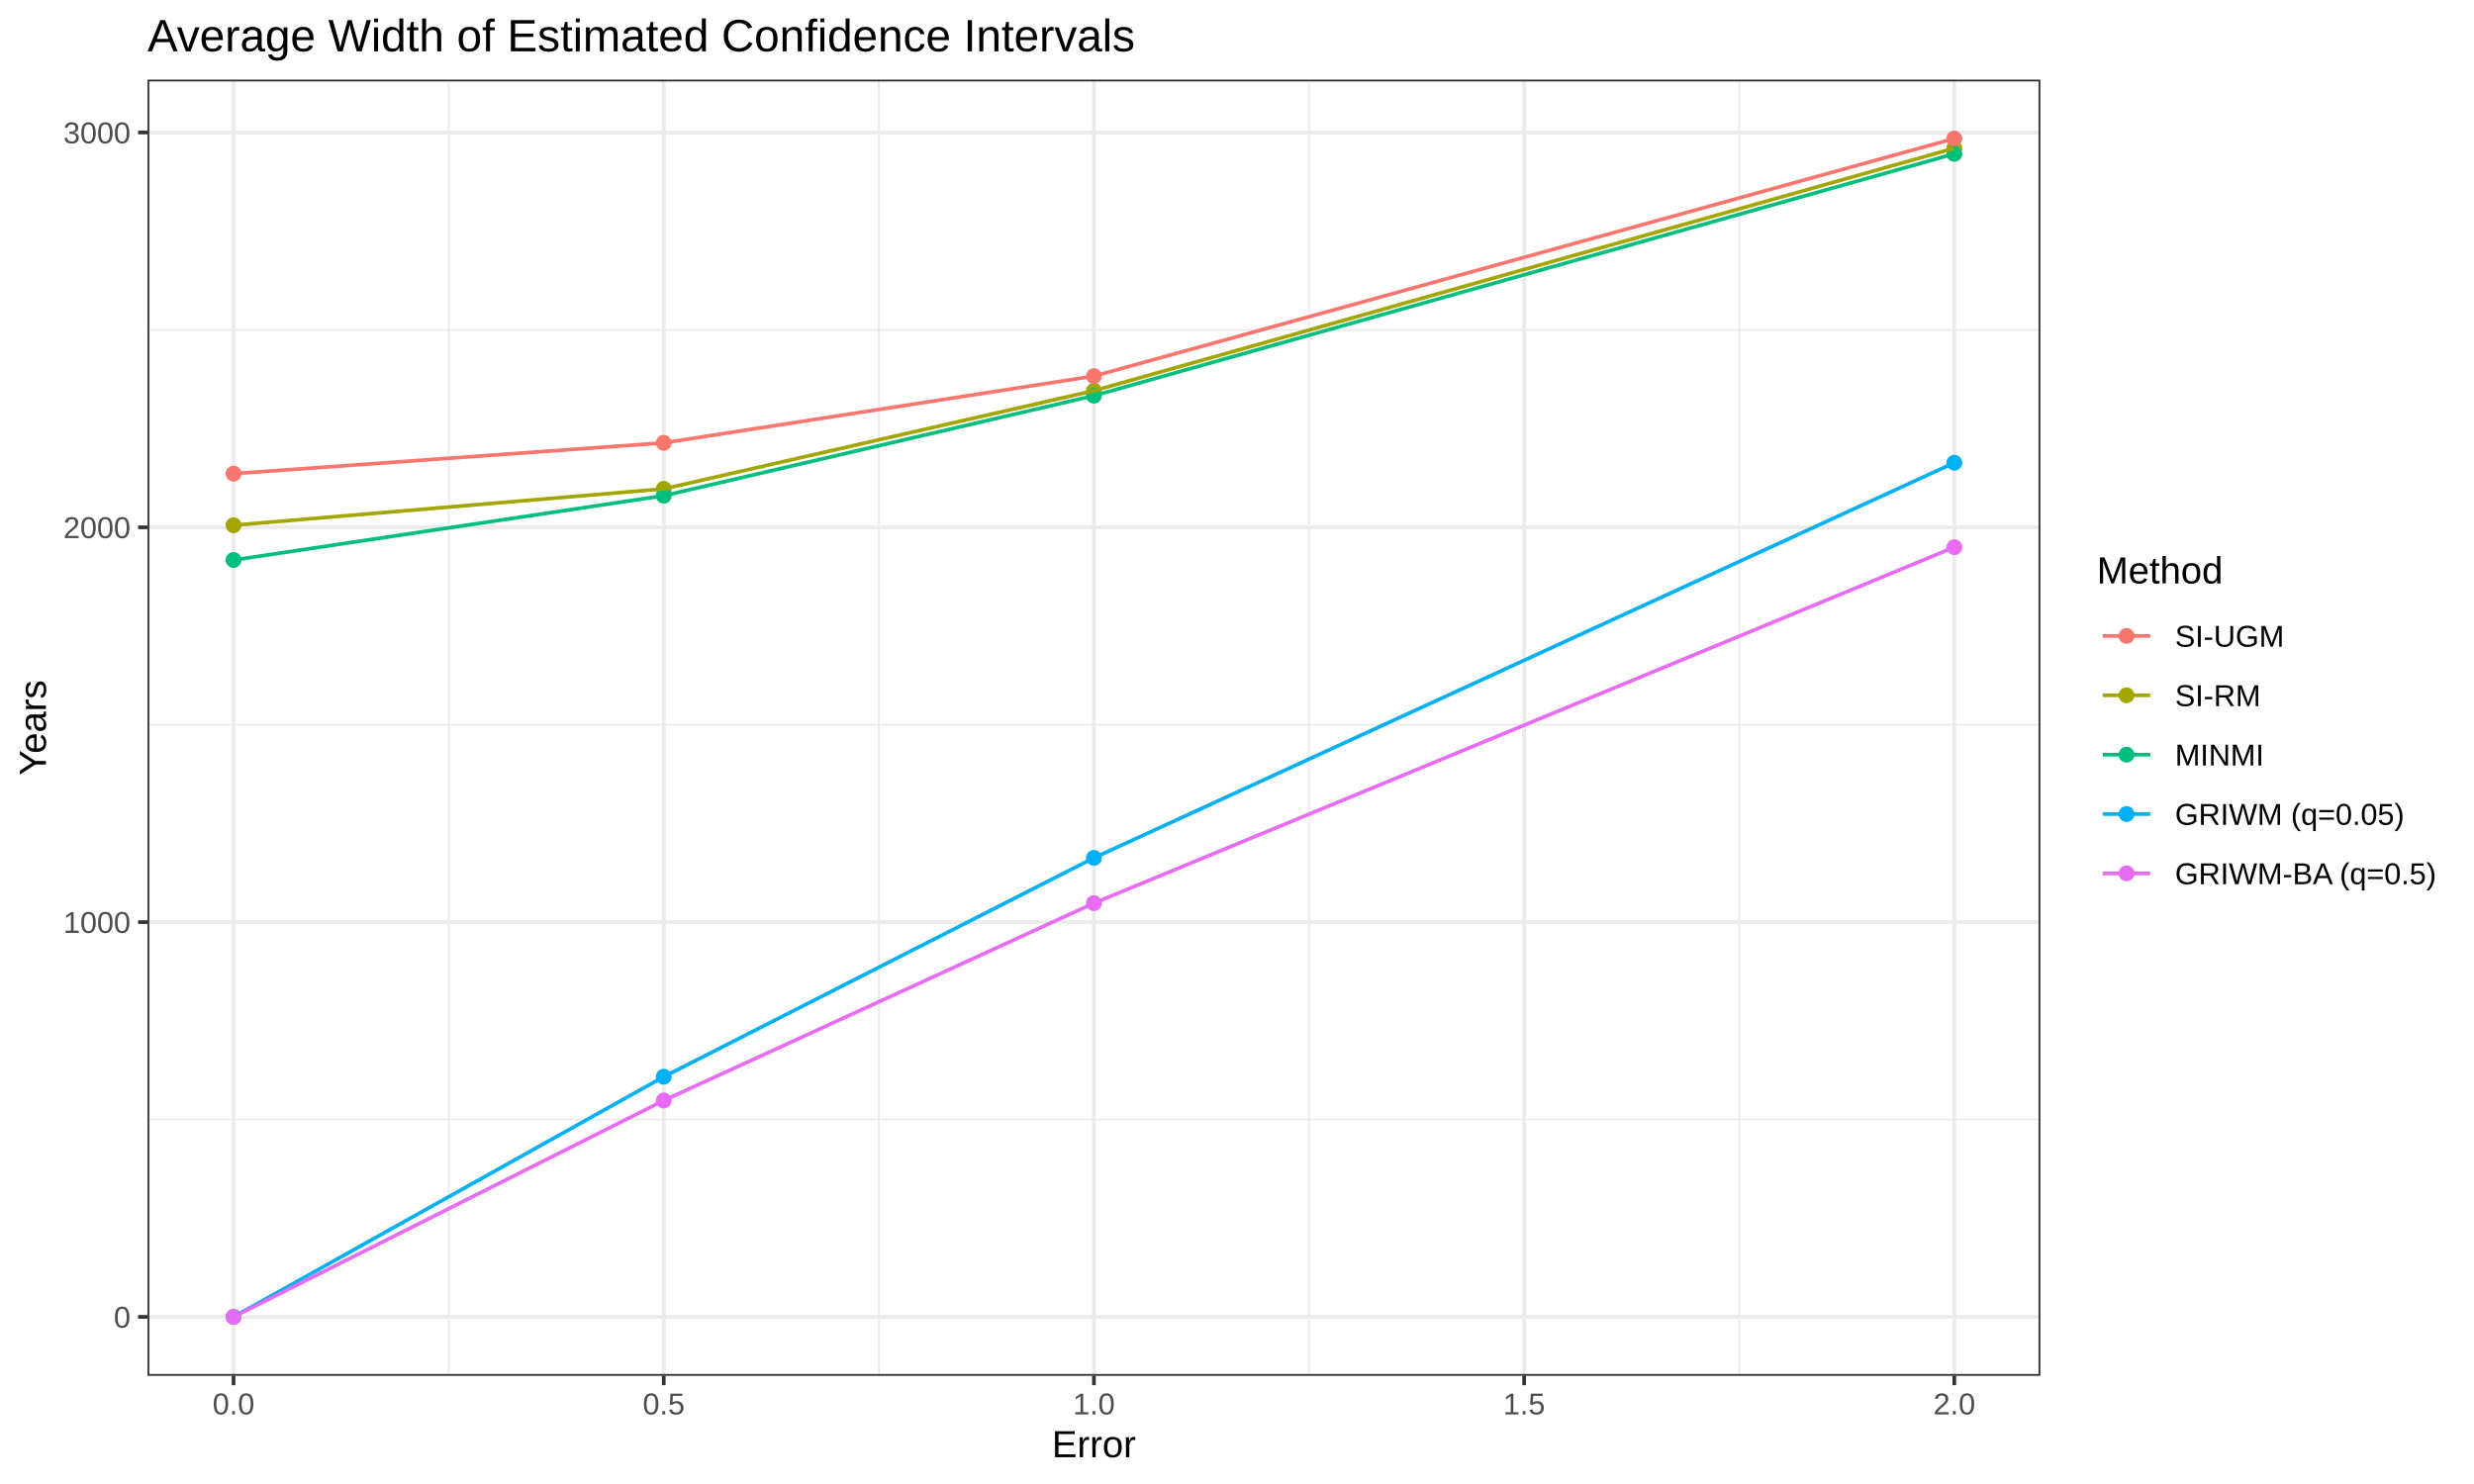
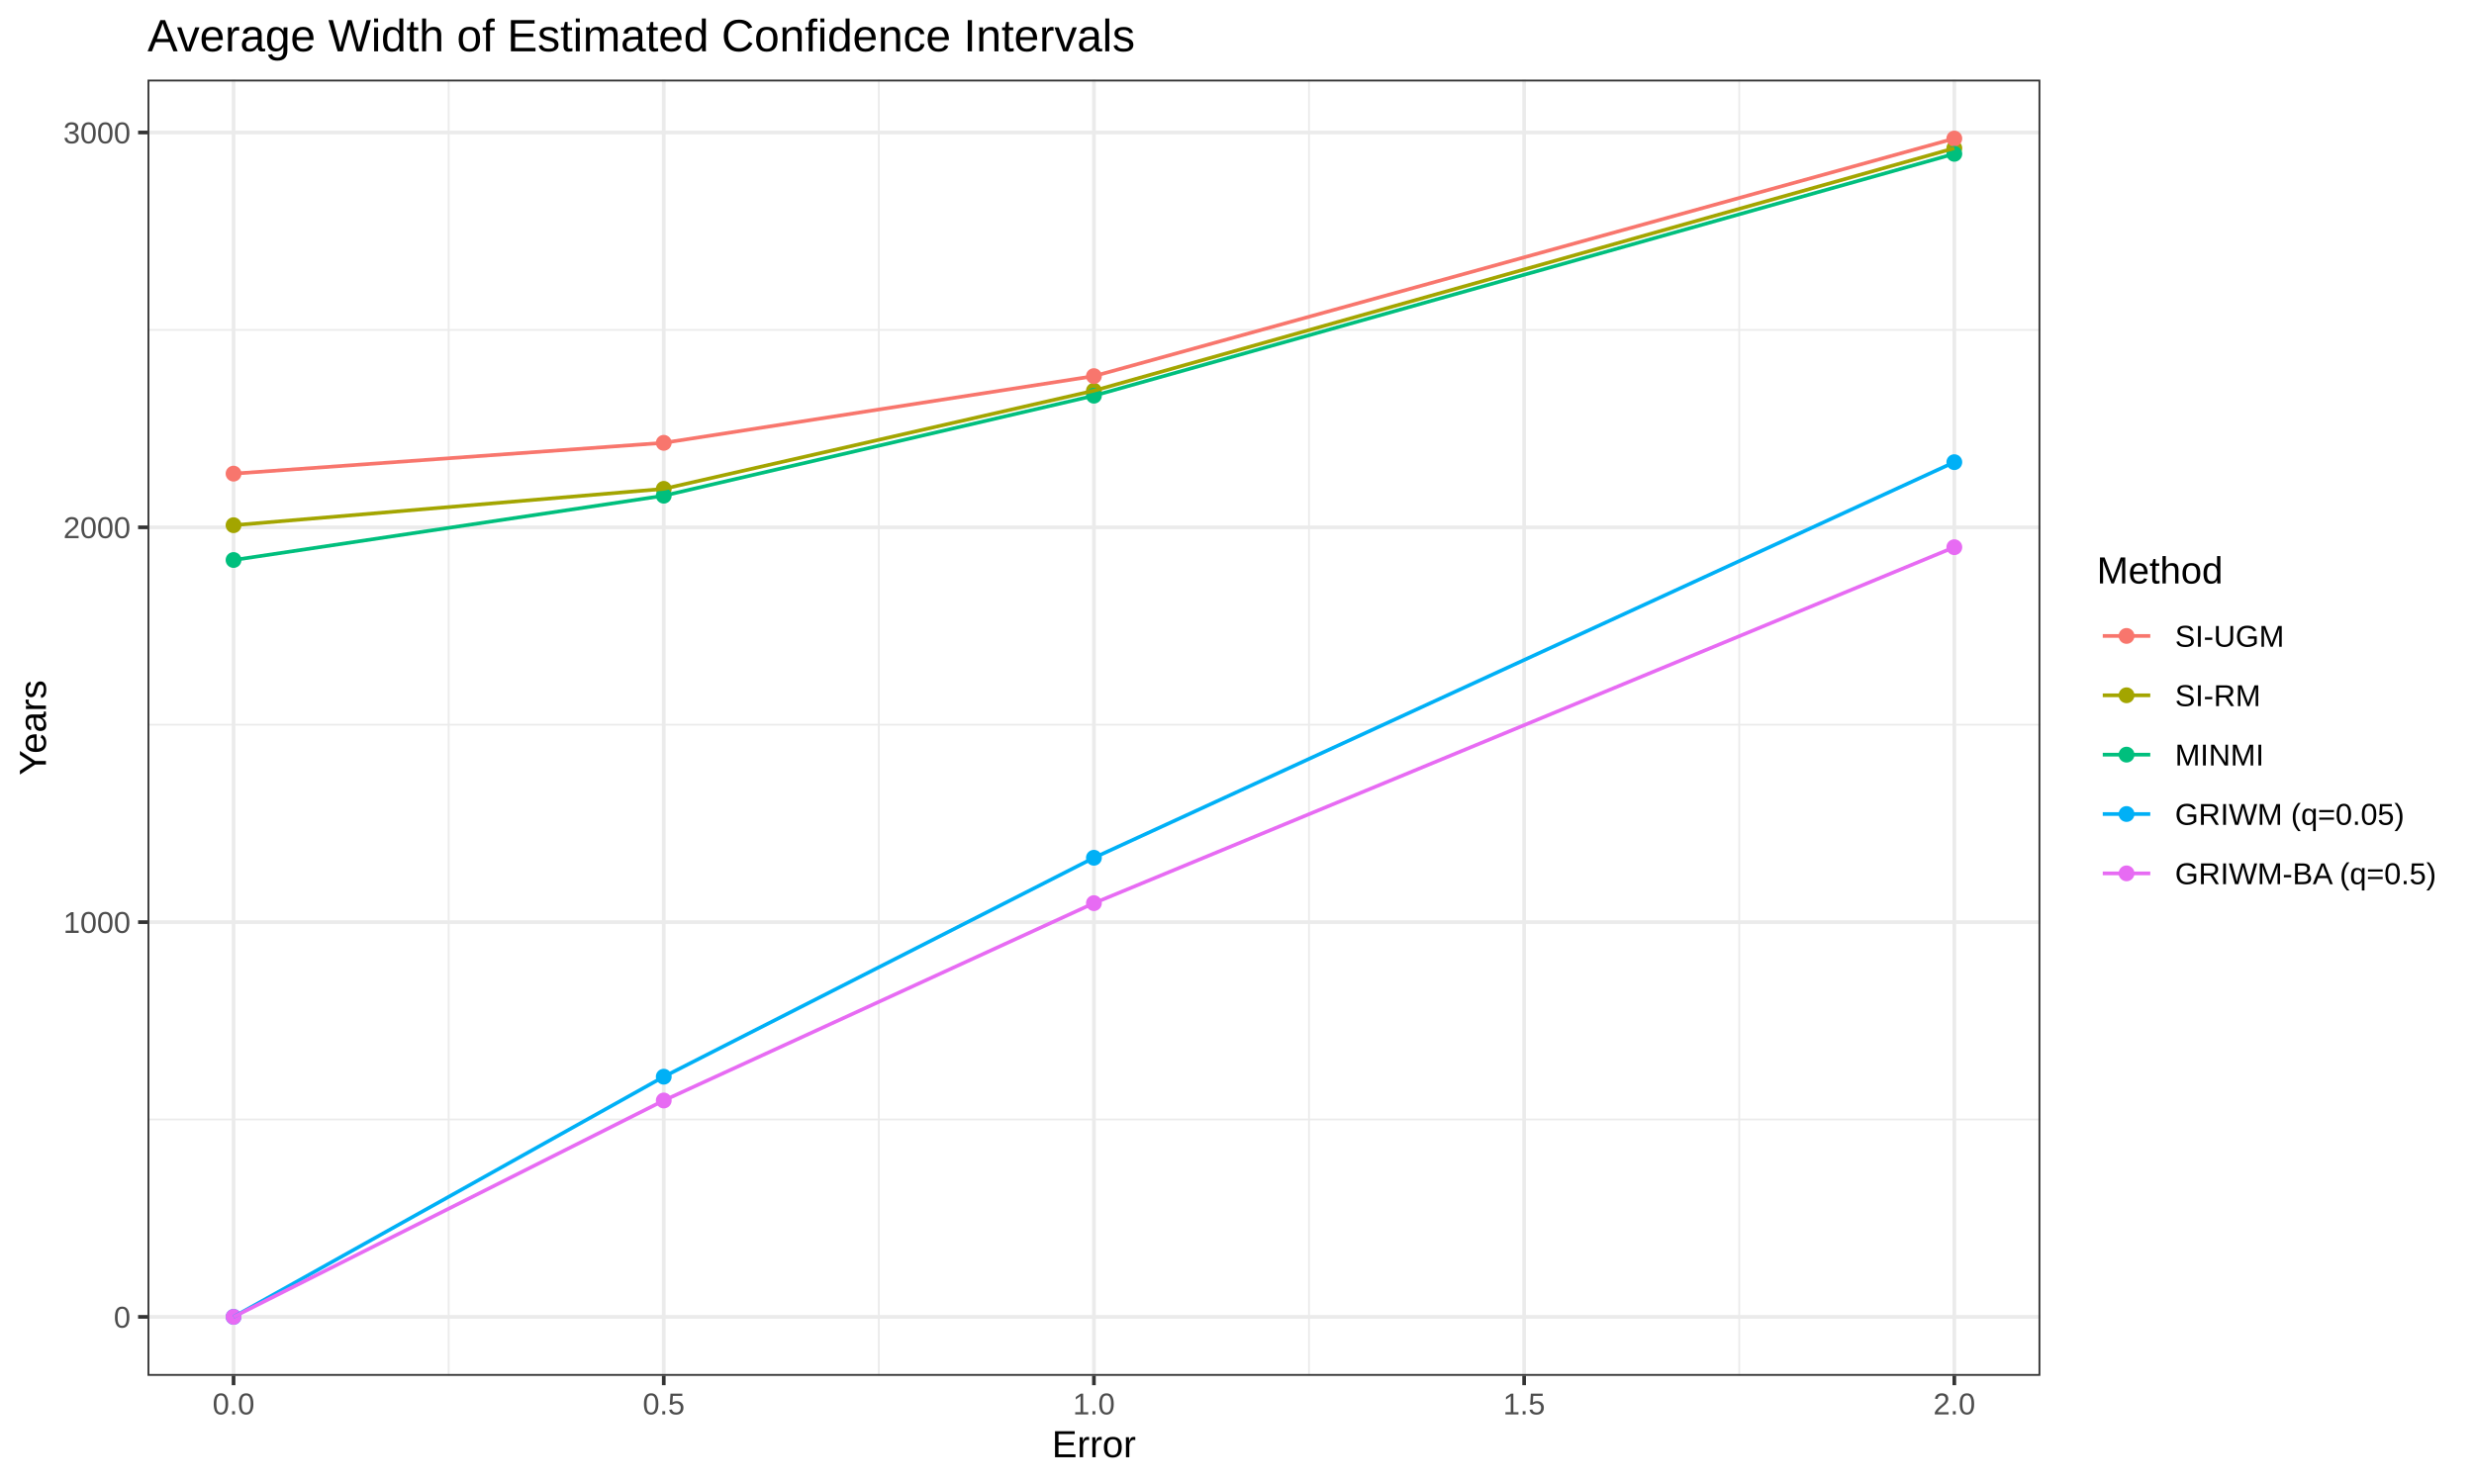
<svg xmlns="http://www.w3.org/2000/svg" class="svglite" width="720.00pt" height="432.00pt" viewBox="0 0 720.00 432.00">
  <defs>
    <style type="text/css">
    .svglite line, .svglite polyline, .svglite polygon, .svglite path, .svglite rect, .svglite circle {
      fill: none;
      stroke: #000000;
      stroke-linecap: round;
      stroke-linejoin: round;
      stroke-miterlimit: 10.00;
    }
    .svglite text {
      white-space: pre;
    }
  </style>
  </defs>
  <rect width="100%" height="100%" style="stroke: none; fill: #FFFFFF;" />
  <defs>
    <clipPath id="cpMC4wMHw3MjAuMDB8MC4wMHw0MzIuMDA=">
      <rect x="0.00" y="0.00" width="720.00" height="432.00" />
    </clipPath>
  </defs>
  <g clip-path="url(#cpMC4wMHw3MjAuMDB8MC4wMHw0MzIuMDA=)">
    <rect x="0.00" y="0.00" width="720.00" height="432.00" style="stroke-width: 1.07; stroke: #FFFFFF; fill: #FFFFFF;" />
  </g>
  <defs>
    <clipPath id="cpNDIuOTN8NTkzLjgwfDIzLjE4fDQwMC41MA==">
      <rect x="42.93" y="23.18" width="550.87" height="377.33" />
    </clipPath>
  </defs>
  <g clip-path="url(#cpNDIuOTN8NTkzLjgwfDIzLjE4fDQwMC41MA==)">
    <rect x="42.93" y="23.18" width="550.87" height="377.33" style="stroke-width: 1.07; stroke: none; fill: #FFFFFF;" />
    <polyline points="42.93,325.89 593.80,325.89 " style="stroke-width: 0.53; stroke: #EBEBEB; stroke-linecap: butt;" />
    <polyline points="42.93,210.96 593.80,210.96 " style="stroke-width: 0.53; stroke: #EBEBEB; stroke-linecap: butt;" />
    <polyline points="42.93,96.04 593.80,96.04 " style="stroke-width: 0.53; stroke: #EBEBEB; stroke-linecap: butt;" />
    <polyline points="130.57,400.50 130.57,23.18 " style="stroke-width: 0.53; stroke: #EBEBEB; stroke-linecap: butt;" />
    <polyline points="255.76,400.50 255.76,23.18 " style="stroke-width: 0.53; stroke: #EBEBEB; stroke-linecap: butt;" />
    <polyline points="380.96,400.50 380.96,23.18 " style="stroke-width: 0.53; stroke: #EBEBEB; stroke-linecap: butt;" />
    <polyline points="506.16,400.50 506.16,23.18 " style="stroke-width: 0.53; stroke: #EBEBEB; stroke-linecap: butt;" />
    <polyline points="42.93,383.35 593.80,383.35 " style="stroke-width: 1.07; stroke: #EBEBEB; stroke-linecap: butt;" />
    <polyline points="42.93,268.43 593.80,268.43 " style="stroke-width: 1.07; stroke: #EBEBEB; stroke-linecap: butt;" />
    <polyline points="42.93,153.50 593.80,153.50 " style="stroke-width: 1.07; stroke: #EBEBEB; stroke-linecap: butt;" />
    <polyline points="42.93,38.58 593.80,38.58 " style="stroke-width: 1.07; stroke: #EBEBEB; stroke-linecap: butt;" />
    <polyline points="67.97,400.50 67.97,23.18 " style="stroke-width: 1.07; stroke: #EBEBEB; stroke-linecap: butt;" />
    <polyline points="193.17,400.50 193.17,23.18 " style="stroke-width: 1.07; stroke: #EBEBEB; stroke-linecap: butt;" />
    <polyline points="318.36,400.50 318.36,23.18 " style="stroke-width: 1.07; stroke: #EBEBEB; stroke-linecap: butt;" />
    <polyline points="443.56,400.50 443.56,23.18 " style="stroke-width: 1.07; stroke: #EBEBEB; stroke-linecap: butt;" />
    <polyline points="568.76,400.50 568.76,23.18 " style="stroke-width: 1.07; stroke: #EBEBEB; stroke-linecap: butt;" />
    <circle cx="67.97" cy="152.89" r="1.95" style="stroke-width: 0.71; stroke: #A3A500; fill: #A3A500;" />
    <circle cx="67.97" cy="137.88" r="1.95" style="stroke-width: 0.71; stroke: #F8766D; fill: #F8766D;" />
    <circle cx="193.17" cy="128.91" r="1.95" style="stroke-width: 0.71; stroke: #F8766D; fill: #F8766D;" />
    <circle cx="193.17" cy="142.31" r="1.95" style="stroke-width: 0.71; stroke: #A3A500; fill: #A3A500;" />
    <circle cx="193.17" cy="144.30" r="1.95" style="stroke-width: 0.71; stroke: #00BF7D; fill: #00BF7D;" />
    <circle cx="568.76" cy="43.14" r="1.95" style="stroke-width: 0.71; stroke: #A3A500; fill: #A3A500;" />
    <circle cx="568.76" cy="40.33" r="1.95" style="stroke-width: 0.71; stroke: #F8766D; fill: #F8766D;" />
    <circle cx="568.76" cy="44.78" r="1.95" style="stroke-width: 0.71; stroke: #00BF7D; fill: #00BF7D;" />
    <circle cx="67.97" cy="163.02" r="1.95" style="stroke-width: 0.71; stroke: #00BF7D; fill: #00BF7D;" />
    <circle cx="318.36" cy="113.73" r="1.95" style="stroke-width: 0.71; stroke: #A3A500; fill: #A3A500;" />
    <circle cx="318.36" cy="115.19" r="1.95" style="stroke-width: 0.71; stroke: #00BF7D; fill: #00BF7D;" />
    <circle cx="318.36" cy="109.49" r="1.95" style="stroke-width: 0.71; stroke: #F8766D; fill: #F8766D;" />
    <circle cx="568.76" cy="159.29" r="1.95" style="stroke-width: 0.71; stroke: #E76BF3; fill: #E76BF3;" />
    <circle cx="318.36" cy="262.91" r="1.95" style="stroke-width: 0.71; stroke: #E76BF3; fill: #E76BF3;" />
    <circle cx="193.17" cy="320.36" r="1.95" style="stroke-width: 0.71; stroke: #E76BF3; fill: #E76BF3;" />
-     <circle cx="568.76" cy="134.71" r="1.95" style="stroke-width: 0.71; stroke: #00B0F6; fill: #00B0F6;" />
-     <circle cx="318.36" cy="249.73" r="1.95" style="stroke-width: 0.71; stroke: #00B0F6; fill: #00B0F6;" />
-     <circle cx="193.17" cy="313.44" r="1.95" style="stroke-width: 0.71; stroke: #00B0F6; fill: #00B0F6;" />
+     <circle cx="568.76" cy="134.54" r="1.95" style="stroke-width: 0.71; stroke: #00B0F6; fill: #00B0F6;" />
+     <circle cx="318.36" cy="249.70" r="1.95" style="stroke-width: 0.71; stroke: #00B0F6; fill: #00B0F6;" />
+     <circle cx="193.17" cy="313.43" r="1.95" style="stroke-width: 0.71; stroke: #00B0F6; fill: #00B0F6;" />
    <circle cx="67.97" cy="383.35" r="1.95" style="stroke-width: 0.71; stroke: #00B0F6; fill: #00B0F6;" />
    <circle cx="67.97" cy="383.35" r="1.95" style="stroke-width: 0.71; stroke: #E76BF3; fill: #E76BF3;" />
    <polyline points="67.97,137.88 193.17,128.91 318.36,109.49 568.76,40.33 " style="stroke-width: 1.07; stroke: #F8766D; stroke-linecap: butt;" />
    <polyline points="67.97,152.89 193.17,142.31 318.36,113.73 568.76,43.14 " style="stroke-width: 1.07; stroke: #A3A500; stroke-linecap: butt;" />
    <polyline points="67.97,163.02 193.17,144.30 318.36,115.19 568.76,44.78 " style="stroke-width: 1.07; stroke: #00BF7D; stroke-linecap: butt;" />
-     <polyline points="67.97,383.35 193.17,313.44 318.36,249.73 568.76,134.71 " style="stroke-width: 1.07; stroke: #00B0F6; stroke-linecap: butt;" />
+     <polyline points="67.97,383.35 193.17,313.43 318.36,249.70 568.76,134.54 " style="stroke-width: 1.07; stroke: #00B0F6; stroke-linecap: butt;" />
    <polyline points="67.97,383.35 193.17,320.36 318.36,262.91 568.76,159.29 " style="stroke-width: 1.07; stroke: #E76BF3; stroke-linecap: butt;" />
    <rect x="42.93" y="23.18" width="550.87" height="377.33" style="stroke-width: 1.07; stroke: #333333;" />
  </g>
  <g clip-path="url(#cpMC4wMHw3MjAuMDB8MC4wMHw0MzIuMDA=)">
    <text x="38.00" y="386.50" text-anchor="end" style="font-size: 8.80px;fill: #4D4D4D; font-family: &quot;Arial&quot;;" textLength="4.90px" lengthAdjust="spacingAndGlyphs">0</text>
    <text x="38.00" y="271.58" text-anchor="end" style="font-size: 8.80px;fill: #4D4D4D; font-family: &quot;Arial&quot;;" textLength="19.58px" lengthAdjust="spacingAndGlyphs">1000</text>
    <text x="38.00" y="156.65" text-anchor="end" style="font-size: 8.80px;fill: #4D4D4D; font-family: &quot;Arial&quot;;" textLength="19.58px" lengthAdjust="spacingAndGlyphs">2000</text>
    <text x="38.00" y="41.73" text-anchor="end" style="font-size: 8.80px;fill: #4D4D4D; font-family: &quot;Arial&quot;;" textLength="19.58px" lengthAdjust="spacingAndGlyphs">3000</text>
    <polyline points="40.19,383.35 42.93,383.35 " style="stroke-width: 1.07; stroke: #333333; stroke-linecap: butt;" />
    <polyline points="40.19,268.43 42.93,268.43 " style="stroke-width: 1.07; stroke: #333333; stroke-linecap: butt;" />
    <polyline points="40.19,153.50 42.93,153.50 " style="stroke-width: 1.07; stroke: #333333; stroke-linecap: butt;" />
    <polyline points="40.19,38.58 42.93,38.58 " style="stroke-width: 1.07; stroke: #333333; stroke-linecap: butt;" />
    <polyline points="67.97,403.24 67.97,400.50 " style="stroke-width: 1.07; stroke: #333333; stroke-linecap: butt;" />
    <polyline points="193.17,403.24 193.17,400.50 " style="stroke-width: 1.07; stroke: #333333; stroke-linecap: butt;" />
    <polyline points="318.36,403.24 318.36,400.50 " style="stroke-width: 1.07; stroke: #333333; stroke-linecap: butt;" />
    <polyline points="443.56,403.24 443.56,400.50 " style="stroke-width: 1.07; stroke: #333333; stroke-linecap: butt;" />
    <polyline points="568.76,403.24 568.76,400.50 " style="stroke-width: 1.07; stroke: #333333; stroke-linecap: butt;" />
    <text x="67.97" y="411.74" text-anchor="middle" style="font-size: 8.80px;fill: #4D4D4D; font-family: &quot;Arial&quot;;" textLength="12.24px" lengthAdjust="spacingAndGlyphs">0.0</text>
    <text x="193.17" y="411.74" text-anchor="middle" style="font-size: 8.80px;fill: #4D4D4D; font-family: &quot;Arial&quot;;" textLength="12.24px" lengthAdjust="spacingAndGlyphs">0.5</text>
    <text x="318.36" y="411.74" text-anchor="middle" style="font-size: 8.80px;fill: #4D4D4D; font-family: &quot;Arial&quot;;" textLength="12.24px" lengthAdjust="spacingAndGlyphs">1.0</text>
    <text x="443.56" y="411.74" text-anchor="middle" style="font-size: 8.80px;fill: #4D4D4D; font-family: &quot;Arial&quot;;" textLength="12.24px" lengthAdjust="spacingAndGlyphs">1.5</text>
    <text x="568.76" y="411.74" text-anchor="middle" style="font-size: 8.80px;fill: #4D4D4D; font-family: &quot;Arial&quot;;" textLength="12.24px" lengthAdjust="spacingAndGlyphs">2.0</text>
    <text x="318.36" y="424.20" text-anchor="middle" style="font-size: 11.00px; font-family: &quot;Arial&quot;;" textLength="24.45px" lengthAdjust="spacingAndGlyphs">Error</text>
    <text transform="translate(13.36,211.84) rotate(-90)" text-anchor="middle" style="font-size: 11.00px; font-family: &quot;Arial&quot;;" textLength="27.73px" lengthAdjust="spacingAndGlyphs">Years</text>
    <rect x="604.76" y="155.32" width="109.76" height="113.03" style="stroke-width: 1.07; stroke: none; fill: #FFFFFF;" />
    <text x="610.24" y="169.84" style="font-size: 11.00px; font-family: &quot;Arial&quot;;" textLength="36.71px" lengthAdjust="spacingAndGlyphs">Method</text>
    <rect x="610.24" y="176.48" width="17.28" height="17.28" style="stroke-width: 1.07; stroke: none; fill: #FFFFFF;" />
    <circle cx="618.88" cy="185.12" r="1.95" style="stroke-width: 0.71; stroke: #F8766D; fill: #F8766D;" />
    <line x1="611.96" y1="185.12" x2="625.79" y2="185.12" style="stroke-width: 1.07; stroke: #F8766D; stroke-linecap: butt;" />
    <rect x="610.24" y="193.76" width="17.28" height="17.28" style="stroke-width: 1.07; stroke: none; fill: #FFFFFF;" />
    <circle cx="618.88" cy="202.40" r="1.95" style="stroke-width: 0.71; stroke: #A3A500; fill: #A3A500;" />
    <line x1="611.96" y1="202.40" x2="625.79" y2="202.40" style="stroke-width: 1.07; stroke: #A3A500; stroke-linecap: butt;" />
    <rect x="610.24" y="211.04" width="17.28" height="17.28" style="stroke-width: 1.07; stroke: none; fill: #FFFFFF;" />
    <circle cx="618.88" cy="219.68" r="1.95" style="stroke-width: 0.71; stroke: #00BF7D; fill: #00BF7D;" />
    <line x1="611.96" y1="219.68" x2="625.79" y2="219.68" style="stroke-width: 1.07; stroke: #00BF7D; stroke-linecap: butt;" />
    <rect x="610.24" y="228.32" width="17.28" height="17.28" style="stroke-width: 1.07; stroke: none; fill: #FFFFFF;" />
    <circle cx="618.88" cy="236.96" r="1.95" style="stroke-width: 0.71; stroke: #00B0F6; fill: #00B0F6;" />
    <line x1="611.96" y1="236.96" x2="625.79" y2="236.96" style="stroke-width: 1.07; stroke: #00B0F6; stroke-linecap: butt;" />
    <rect x="610.24" y="245.60" width="17.28" height="17.28" style="stroke-width: 1.07; stroke: none; fill: #FFFFFF;" />
    <circle cx="618.88" cy="254.24" r="1.95" style="stroke-width: 0.71; stroke: #E76BF3; fill: #E76BF3;" />
    <line x1="611.96" y1="254.24" x2="625.79" y2="254.24" style="stroke-width: 1.07; stroke: #E76BF3; stroke-linecap: butt;" />
    <text x="632.99" y="188.27" style="font-size: 8.80px; font-family: &quot;Arial&quot;;" textLength="31.77px" lengthAdjust="spacingAndGlyphs">SI-UGM</text>
    <text x="632.99" y="205.55" style="font-size: 8.80px; font-family: &quot;Arial&quot;;" textLength="24.93px" lengthAdjust="spacingAndGlyphs">SI-RM</text>
    <text x="632.99" y="222.83" style="font-size: 8.80px; font-family: &quot;Arial&quot;;" textLength="25.91px" lengthAdjust="spacingAndGlyphs">MINMI</text>
    <text x="632.99" y="240.11" style="font-size: 8.80px; font-family: &quot;Arial&quot;;" textLength="66.76px" lengthAdjust="spacingAndGlyphs">GRIWM (q=0.05)</text>
    <text x="632.99" y="257.39" style="font-size: 8.80px; font-family: &quot;Arial&quot;;" textLength="76.05px" lengthAdjust="spacingAndGlyphs">GRIWM-BA (q=0.5)</text>
    <text x="42.93" y="14.93" style="font-size: 13.20px; font-family: &quot;Arial&quot;;" textLength="287.18px" lengthAdjust="spacingAndGlyphs">Average Width of Estimated Confidence Intervals</text>
  </g>
</svg>
